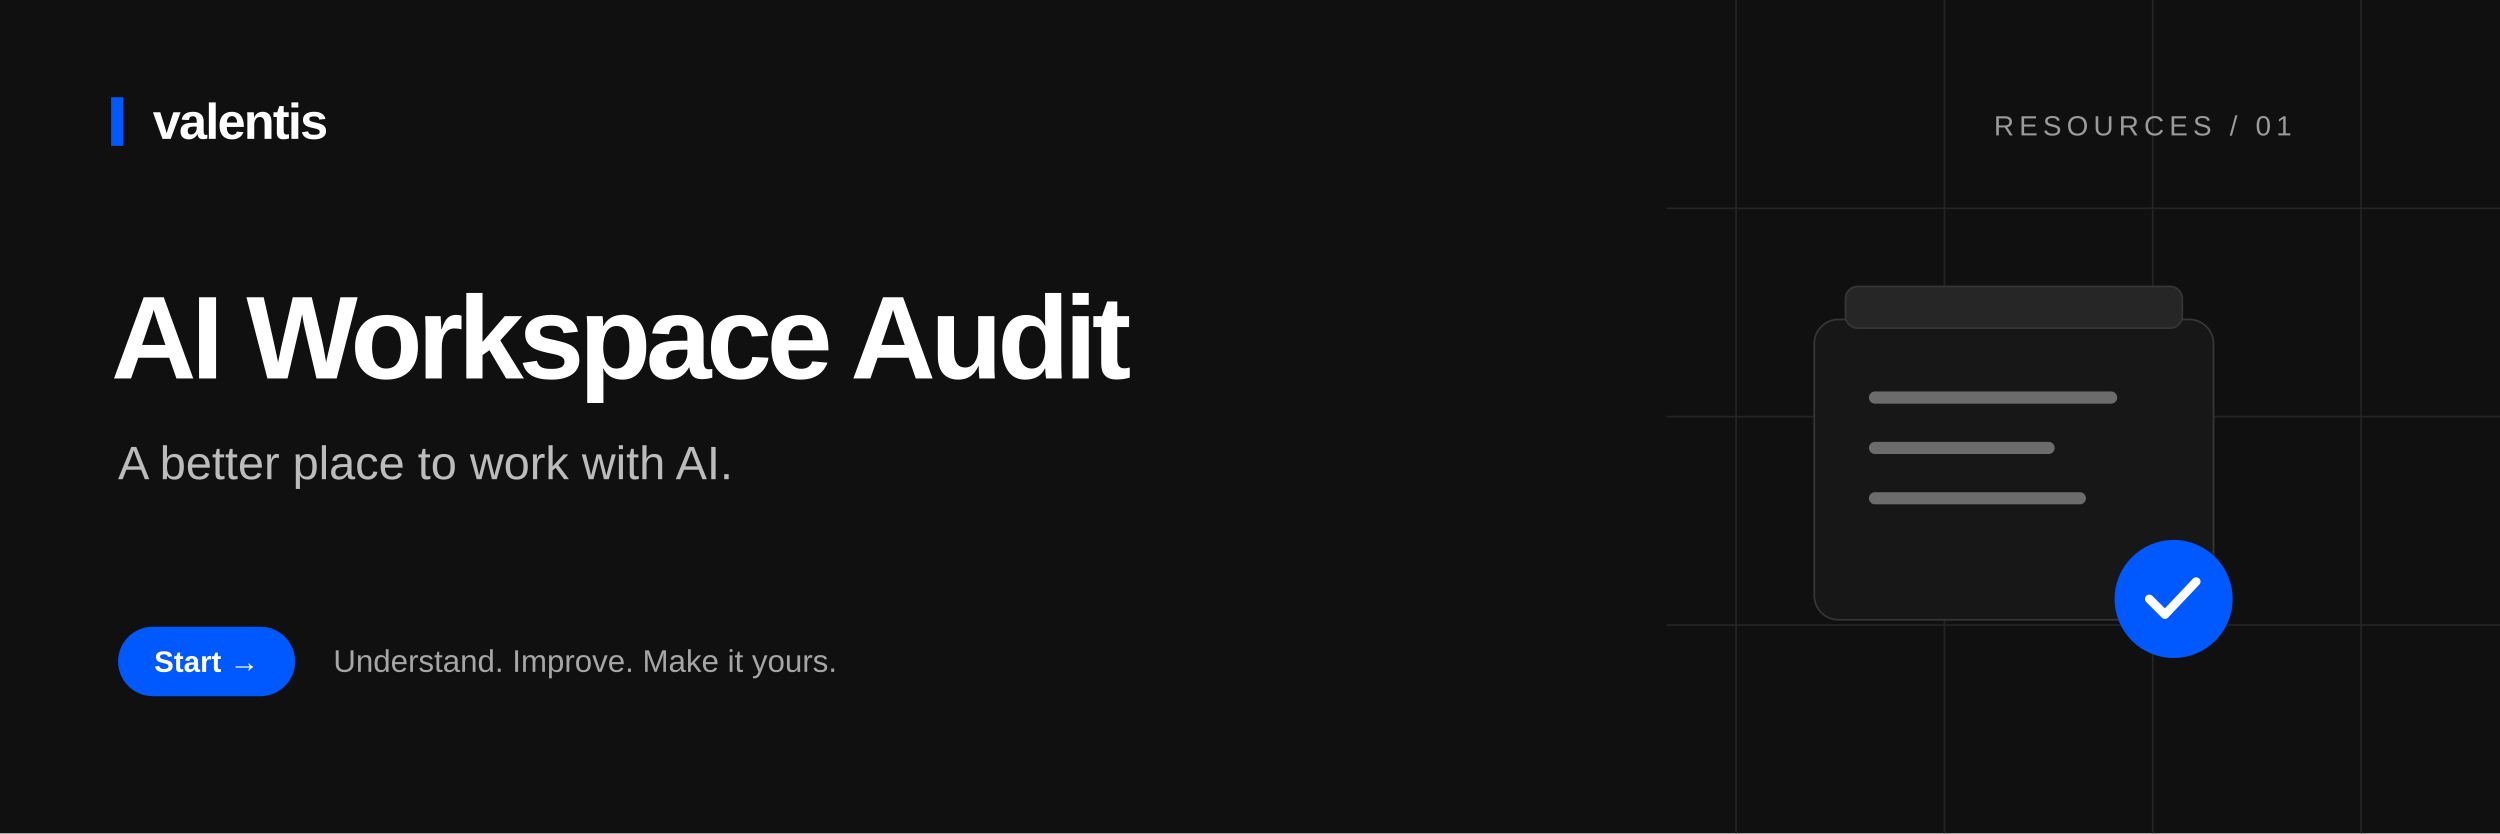
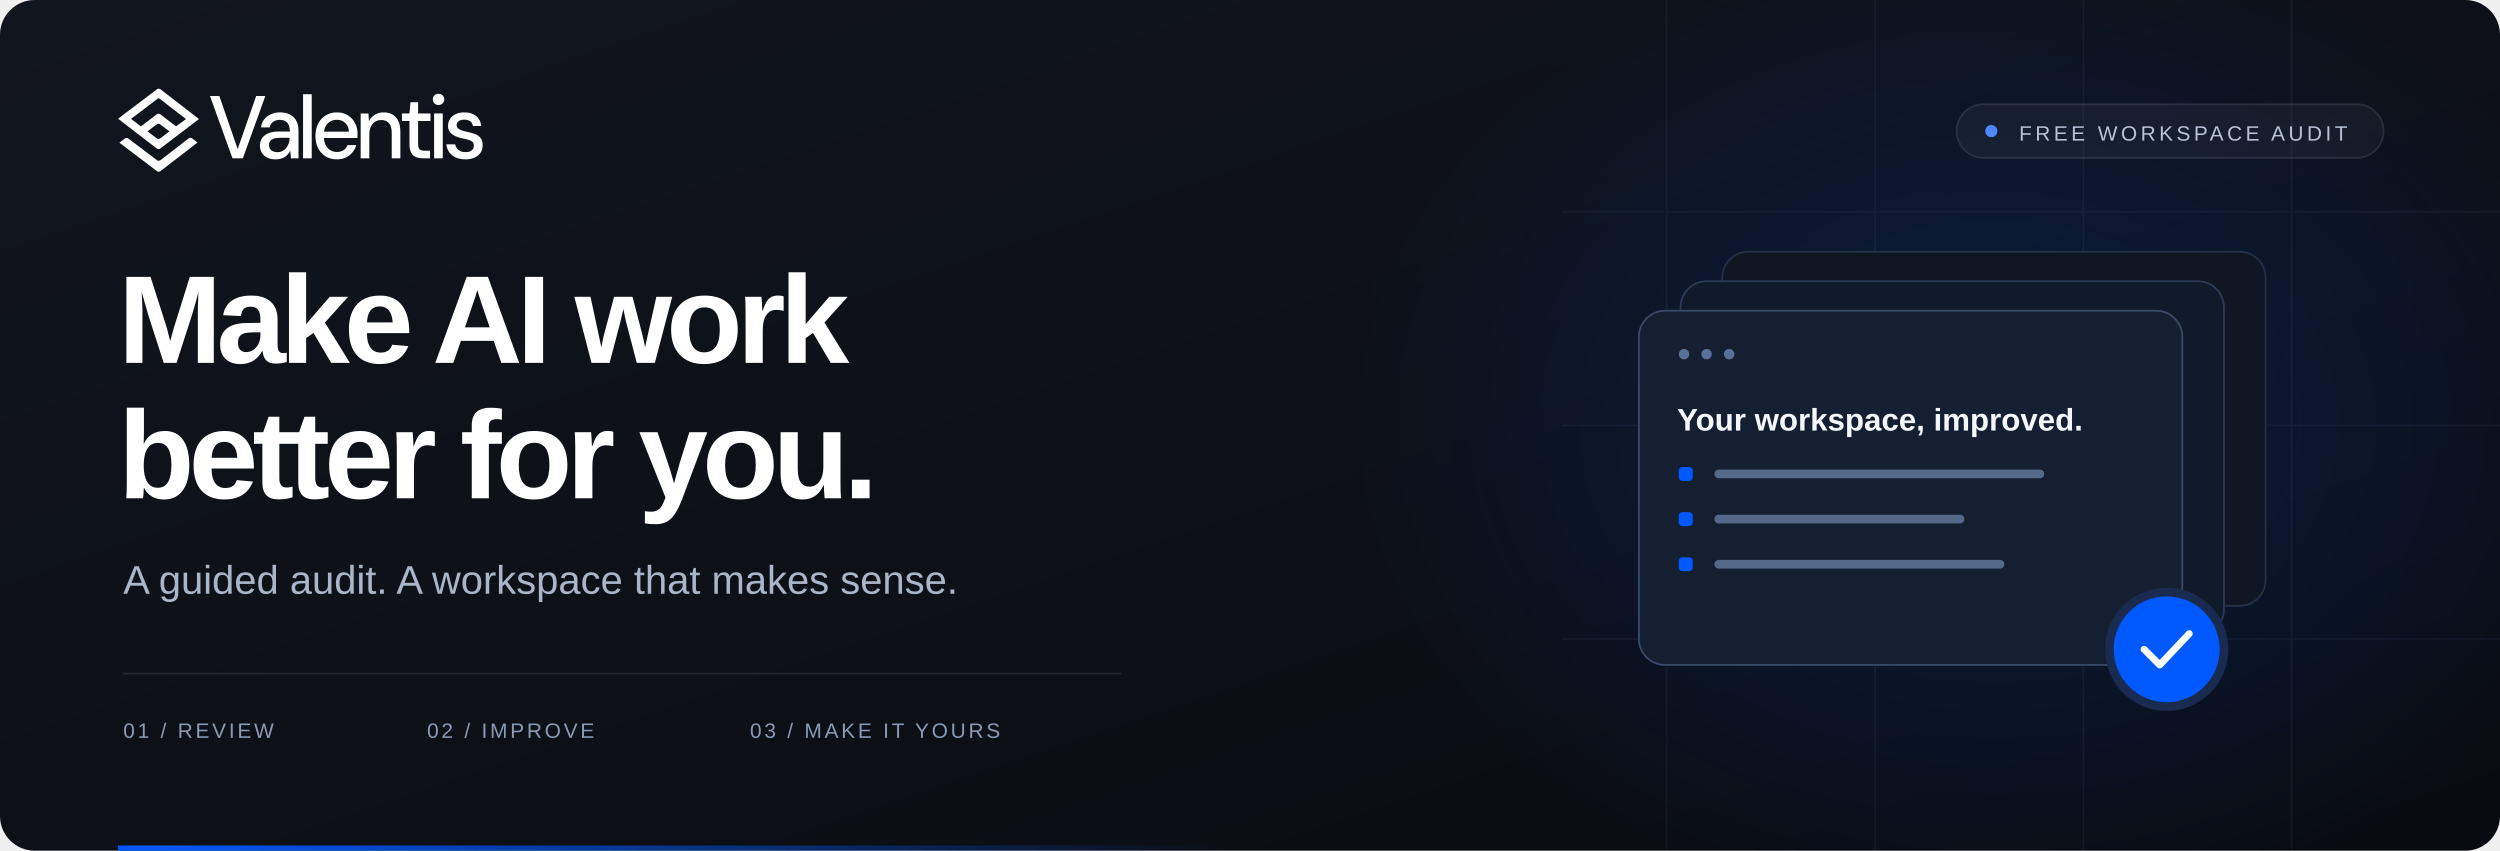
- <svg xmlns="http://www.w3.org/2000/svg" width="1440" height="480" viewBox="0 0 1440 480" role="img" aria-labelledby="title desc">
-   <rect width="1440" height="480" fill="#101010" />
-   <path d="M1000 0v480M1120 0v480M1240 0v480M1360 0v480M960 120h480M960 240h480M960 360h480" stroke="#242424" />
-   <rect x="64" y="56" width="7" height="28" fill="#0059fe" />
-   <text x="88" y="80" fill="#fff" font-family="Arial, Helvetica, sans-serif" font-size="29" font-weight="700" letter-spacing="-1">valentis</text>
-   <text x="1320" y="78" text-anchor="end" fill="#9b9b9b" font-family="Arial, Helvetica, sans-serif" font-size="16" letter-spacing="3">RESOURCES / 01</text>
-   <text x="64" y="218" fill="#fff" font-family="Arial, Helvetica, sans-serif" font-size="68" font-weight="700" letter-spacing="-3">AI Workspace Audit</text>
-   <text x="68" y="276" fill="#bcbcbc" font-family="Arial, Helvetica, sans-serif" font-size="27">A better place to work with AI.</text>
-   <rect x="68" y="361" width="102" height="40" rx="20" fill="#0059fe" />
-   <text x="119" y="387" text-anchor="middle" fill="#fff" font-family="Arial, Helvetica, sans-serif" font-size="17" font-weight="700">Start →</text>
-   <text x="192" y="387" fill="#a6a6a6" font-family="Arial, Helvetica, sans-serif" font-size="18">Understand. Improve. Make it yours.</text>
-   <rect x="1045" y="184" width="230" height="173" rx="14" fill="#171717" stroke="#363636" />
-   <rect x="1063" y="165" width="194" height="24" rx="7" fill="#262626" stroke="#363636" />
-   <path d="M1080 229h136M1080 258h100M1080 287h118" stroke="#6c6c6c" stroke-width="7" stroke-linecap="round" />
-   <circle cx="1252" cy="345" r="34" fill="#0059fe" />
-   <path d="m1238 345 9 9 18-19" fill="none" stroke="#fff" stroke-width="5" stroke-linecap="round" stroke-linejoin="round" />
+ <svg xmlns="http://www.w3.org/2000/svg" width="1440" height="490" viewBox="0 0 1440 490" role="img" aria-labelledby="title desc">
+   <defs>
+     <linearGradient id="bg" x1="0" y1="0" x2="1" y2="1">
+       <stop stop-color="#11151d" />
+       <stop offset="1" stop-color="#090b10" />
+     </linearGradient>
+     <radialGradient id="glow">
+       <stop stop-color="#0059fe" stop-opacity=".2" />
+       <stop offset="1" stop-color="#0059fe" stop-opacity="0" />
+     </radialGradient>
+     <linearGradient id="line">
+       <stop stop-color="#0059fe" />
+       <stop offset="1" stop-color="#0059fe" stop-opacity="0" />
+     </linearGradient>
+   </defs>
+   <rect width="1440" height="490" rx="20" fill="url(#bg)" />
+   <ellipse cx="1150" cy="244" rx="380" ry="286" fill="url(#glow)" />
+   <path d="M960 0v490M1080 0v490M1200 0v490M1320 0v490M900 122h540M900 245h540M900 368h540" stroke="#a4bcff" stroke-opacity=".055" />
+   <svg width="210" height="48" viewBox="0 0 101 23" fill="none" role="img" aria-label="Valentis" color="#ffffff" x="68" y="51">
+     <g clip-path="url(#valentis-logo-clip)">
+       <path d="M10.777 0.164L0 8.312L10.712 16.561C11.003 16.785 11.402 16.787 11.694 16.564L22.42 8.406L11.759 0.17C11.469 -0.055 11.07 -0.057 10.777 0.164ZM10.712 13.761L8.143 11.805L10.723 9.891C11.013 9.676 11.405 9.678 11.693 9.896L14.226 11.816L11.694 13.759C11.403 13.982 11.004 13.982 10.712 13.761ZM10.722 7.092L6.357 10.433L3.59 8.366L10.971 2.772C11.134 2.648 11.357 2.649 11.52 2.775L18.817 8.408L16.062 10.433L11.705 7.092C11.413 6.869 11.014 6.868 10.722 7.092Z" fill="#ffffff" />
+       <path d="M19.569 13.763L11.75 19.804C11.464 20.024 11.072 20.027 10.784 19.809L2.835 13.799C2.557 13.589 2.179 13.589 1.902 13.799L0.363 14.96L10.784 22.838C11.072 23.056 11.464 23.054 11.75 22.833L22.018 14.9L20.511 13.758C20.23 13.546 19.848 13.547 19.569 13.763Z" fill="#ffffff" />
+       <path d="M31.699 19.283L25.469 2.022H28.057L33.137 16.718L38.265 2.022H40.805L34.574 19.283H31.699Z" fill="#ffffff" />
+       <path d="M43.706 19.579C42.715 19.579 41.893 19.406 41.238 19.061C40.583 18.716 40.096 18.251 39.776 17.668C39.456 17.084 39.297 16.456 39.297 15.781C39.297 14.96 39.504 14.257 39.92 13.673C40.335 13.09 40.926 12.642 41.693 12.329C42.46 12.017 43.378 11.861 44.449 11.861H47.588C47.588 11.138 47.484 10.538 47.276 10.061C47.068 9.584 46.761 9.227 46.353 8.988C45.946 8.75 45.431 8.631 44.808 8.631C44.089 8.631 43.474 8.807 42.963 9.161C42.451 9.515 42.132 10.036 42.004 10.727H39.608C39.704 9.856 39.995 9.112 40.483 8.495C40.97 7.879 41.597 7.402 42.364 7.065C43.131 6.728 43.945 6.56 44.808 6.56C45.942 6.56 46.893 6.765 47.66 7.176C48.426 7.587 49.005 8.167 49.397 8.914C49.788 9.663 49.984 10.554 49.984 11.59V19.283H47.899L47.708 17.187C47.532 17.516 47.324 17.828 47.084 18.124C46.845 18.42 46.561 18.675 46.234 18.889C45.906 19.102 45.531 19.271 45.108 19.394C44.684 19.517 44.217 19.579 43.706 19.579L43.706 19.579ZM44.161 17.581C44.672 17.581 45.135 17.475 45.551 17.261C45.966 17.047 46.322 16.755 46.617 16.386C46.913 16.016 47.136 15.597 47.288 15.128C47.44 14.659 47.524 14.179 47.54 13.685V13.611H44.688C44.001 13.611 43.446 13.698 43.023 13.87C42.599 14.043 42.292 14.277 42.1 14.573C41.909 14.869 41.813 15.214 41.813 15.609C41.813 16.02 41.905 16.369 42.088 16.657C42.272 16.945 42.54 17.171 42.891 17.335C43.242 17.5 43.666 17.581 44.161 17.581L44.161 17.581Z" fill="#ffffff" />
+       <path d="M51.254 19.283V1.529H53.65V19.283H51.254Z" fill="#ffffff" />
+       <path d="M60.598 19.578C59.448 19.578 58.426 19.307 57.531 18.765C56.636 18.222 55.938 17.466 55.434 16.496C54.931 15.527 54.68 14.4 54.68 13.118C54.68 11.803 54.931 10.657 55.434 9.679C55.938 8.701 56.636 7.936 57.531 7.385C58.425 6.835 59.464 6.559 60.646 6.559C61.829 6.559 62.843 6.831 63.69 7.373C64.536 7.915 65.191 8.635 65.654 9.53C66.118 10.427 66.349 11.417 66.349 12.502C66.349 12.666 66.345 12.843 66.338 13.032C66.329 13.221 66.317 13.431 66.301 13.661H56.429V11.91H63.953C63.905 10.874 63.57 10.065 62.947 9.481C62.324 8.898 61.549 8.606 60.622 8.606C59.967 8.606 59.368 8.758 58.825 9.062C58.282 9.366 57.846 9.81 57.519 10.393C57.192 10.977 57.028 11.712 57.028 12.6V13.29C57.028 14.211 57.192 14.988 57.519 15.621C57.846 16.254 58.282 16.73 58.825 17.051C59.368 17.371 59.959 17.532 60.598 17.532C61.365 17.532 61.996 17.359 62.492 17.014C62.986 16.669 63.354 16.2 63.594 15.608H65.99C65.782 16.365 65.431 17.043 64.936 17.642C64.44 18.243 63.829 18.715 63.102 19.06C62.375 19.406 61.541 19.578 60.598 19.578Z" fill="#ffffff" />
+       <path d="M67.211 19.283V6.855H69.368L69.512 8.976C69.895 8.236 70.438 7.648 71.141 7.213C71.844 6.777 72.651 6.559 73.561 6.559C74.52 6.559 75.343 6.757 76.029 7.151C76.716 7.546 77.251 8.142 77.635 8.939C78.018 9.736 78.21 10.735 78.21 11.935V19.283H75.814V12.181C75.814 11.031 75.566 10.159 75.071 9.568C74.575 8.976 73.856 8.68 72.914 8.68C72.291 8.68 71.732 8.832 71.237 9.136C70.742 9.44 70.346 9.888 70.051 10.48C69.755 11.072 69.607 11.795 69.607 12.65V19.283H67.211H67.211Z" fill="#ffffff" />
+       <path d="M84.441 19.283C83.69 19.283 83.035 19.159 82.477 18.913C81.917 18.666 81.486 18.256 81.183 17.68C80.879 17.105 80.727 16.324 80.727 15.337V8.951H78.643V6.855H80.727L81.015 3.748H83.124V6.855H86.55V8.951H83.124V15.362C83.124 16.069 83.267 16.55 83.555 16.804C83.843 17.059 84.337 17.186 85.04 17.186H86.43V19.282H84.441V19.283Z" fill="#ffffff" />
+       <path d="M88.779 4.513C88.315 4.513 87.936 4.365 87.641 4.069C87.345 3.773 87.197 3.395 87.197 2.935C87.197 2.491 87.345 2.125 87.641 1.837C87.936 1.55 88.315 1.406 88.779 1.406C89.226 1.406 89.601 1.55 89.905 1.837C90.208 2.125 90.36 2.491 90.36 2.935C90.36 3.395 90.208 3.773 89.905 4.069C89.601 4.365 89.226 4.513 88.779 4.513ZM87.557 19.283V6.855H89.953V19.283L87.557 19.283Z" fill="#ffffff" />
+       <path d="M96.255 19.578C95.233 19.578 94.338 19.406 93.571 19.061C92.805 18.715 92.197 18.231 91.75 17.606C91.303 16.981 91.031 16.25 90.936 15.411H93.38C93.46 15.806 93.615 16.168 93.847 16.496C94.078 16.825 94.398 17.088 94.805 17.285C95.213 17.483 95.696 17.581 96.255 17.581C96.782 17.581 97.217 17.503 97.561 17.347C97.905 17.191 98.156 16.977 98.316 16.706C98.476 16.434 98.556 16.143 98.556 15.83C98.556 15.37 98.448 15.021 98.232 14.783C98.016 14.544 97.697 14.355 97.274 14.215C96.85 14.076 96.343 13.948 95.752 13.833C95.193 13.735 94.653 13.599 94.135 13.426C93.615 13.254 93.152 13.036 92.745 12.773C92.337 12.51 92.014 12.177 91.774 11.774C91.535 11.371 91.415 10.874 91.415 10.282C91.415 9.576 91.598 8.939 91.966 8.371C92.333 7.804 92.856 7.36 93.535 7.04C94.214 6.719 95.017 6.559 95.944 6.559C97.285 6.559 98.364 6.888 99.179 7.545C99.993 8.203 100.473 9.132 100.616 10.332H98.292C98.228 9.773 97.989 9.342 97.573 9.037C97.158 8.733 96.606 8.581 95.92 8.581C95.233 8.581 94.706 8.721 94.338 9C93.971 9.28 93.787 9.65 93.787 10.11C93.787 10.406 93.891 10.669 94.099 10.899C94.306 11.13 94.614 11.322 95.021 11.478C95.429 11.635 95.928 11.779 96.519 11.91C97.366 12.075 98.124 12.28 98.796 12.527C99.466 12.773 100.001 13.135 100.401 13.611C100.8 14.088 101 14.77 101 15.658C101.016 16.431 100.828 17.113 100.437 17.705C100.045 18.296 99.494 18.757 98.783 19.085C98.072 19.414 97.23 19.579 96.255 19.579V19.578Z" fill="#ffffff" />
+     </g>
+     <defs>
+       <clipPath id="valentis-logo-clip">
+         <rect width="101" height="23" fill="#ffffff" />
+       </clipPath>
+     </defs>
+   </svg>
+   <rect x="1127" y="60" width="246" height="31" rx="15.5" fill="#ffffff" fill-opacity=".04" stroke="#ffffff" stroke-opacity=".1" />
+   <circle cx="1147" cy="75.5" r="3.5" fill="#4e87ff" />
+   <text x="1163" y="81" fill="#b8c3d8" font-family="Arial, Helvetica, sans-serif" font-size="12" letter-spacing="2">FREE WORKSPACE AUDIT</text>
+   <text x="68" y="209" fill="#ffffff" font-family="Arial, Helvetica, sans-serif" font-size="72" font-weight="700" letter-spacing="-3.3">Make AI work</text>
+   <text x="68" y="287" fill="#ffffff" font-family="Arial, Helvetica, sans-serif" font-size="72" font-weight="700" letter-spacing="-3.3">better for you.</text>
+   <text x="71" y="342" fill="#aab5c8" font-family="Arial, Helvetica, sans-serif" font-size="23">A guided audit. A workspace that makes sense.</text>
+   <path d="M71 388h575" stroke="#ffffff" stroke-opacity=".1" />
+   <text x="71" y="425" fill="#8b9ab5" font-family="Arial, Helvetica, sans-serif" font-size="12" letter-spacing="1.6">01 / REVIEW</text>
+   <text x="246" y="425" fill="#8b9ab5" font-family="Arial, Helvetica, sans-serif" font-size="12" letter-spacing="1.6">02 / IMPROVE</text>
+   <text x="432" y="425" fill="#8b9ab5" font-family="Arial, Helvetica, sans-serif" font-size="12" letter-spacing="1.6">03 / MAKE IT YOURS</text>
+   <g font-family="Arial, Helvetica, sans-serif">
+     <rect x="992" y="145" width="313" height="204" rx="15" fill="#101722" stroke="#253049" />
+     <rect x="968" y="162" width="313" height="204" rx="15" fill="#111a2a" stroke="#2d3b59" />
+     <rect x="944" y="179" width="313" height="204" rx="15" fill="#151f32" stroke="#3a4b6a" />
+     <circle cx="970" cy="204" r="3" fill="#587198" />
+     <circle cx="983" cy="204" r="3" fill="#587198" />
+     <circle cx="996" cy="204" r="3" fill="#587198" />
+     <text x="966" y="248" fill="#f4f7fc" font-size="18" font-weight="700">Your workspace, improved.</text>
+     <rect x="967" y="269" width="8" height="8" rx="2" fill="#0059fe" />
+     <path d="M990 273h185" stroke="#546989" stroke-width="5" stroke-linecap="round" />
+     <rect x="967" y="295" width="8" height="8" rx="2" fill="#0059fe" />
+     <path d="M990 299h139" stroke="#546989" stroke-width="5" stroke-linecap="round" />
+     <rect x="967" y="321" width="8" height="8" rx="2" fill="#0059fe" />
+     <path d="M990 325h162" stroke="#546989" stroke-width="5" stroke-linecap="round" />
+     <circle cx="1248" cy="374" r="33" fill="#0059fe" stroke="#192b50" stroke-width="5" />
+     <path d="m1235 374 9 9 17-18" fill="none" stroke="#ffffff" stroke-width="4" stroke-linecap="round" stroke-linejoin="round" />
+   </g>
+   <rect x="68" y="487" width="640" height="3" fill="url(#line)" />
</svg>
